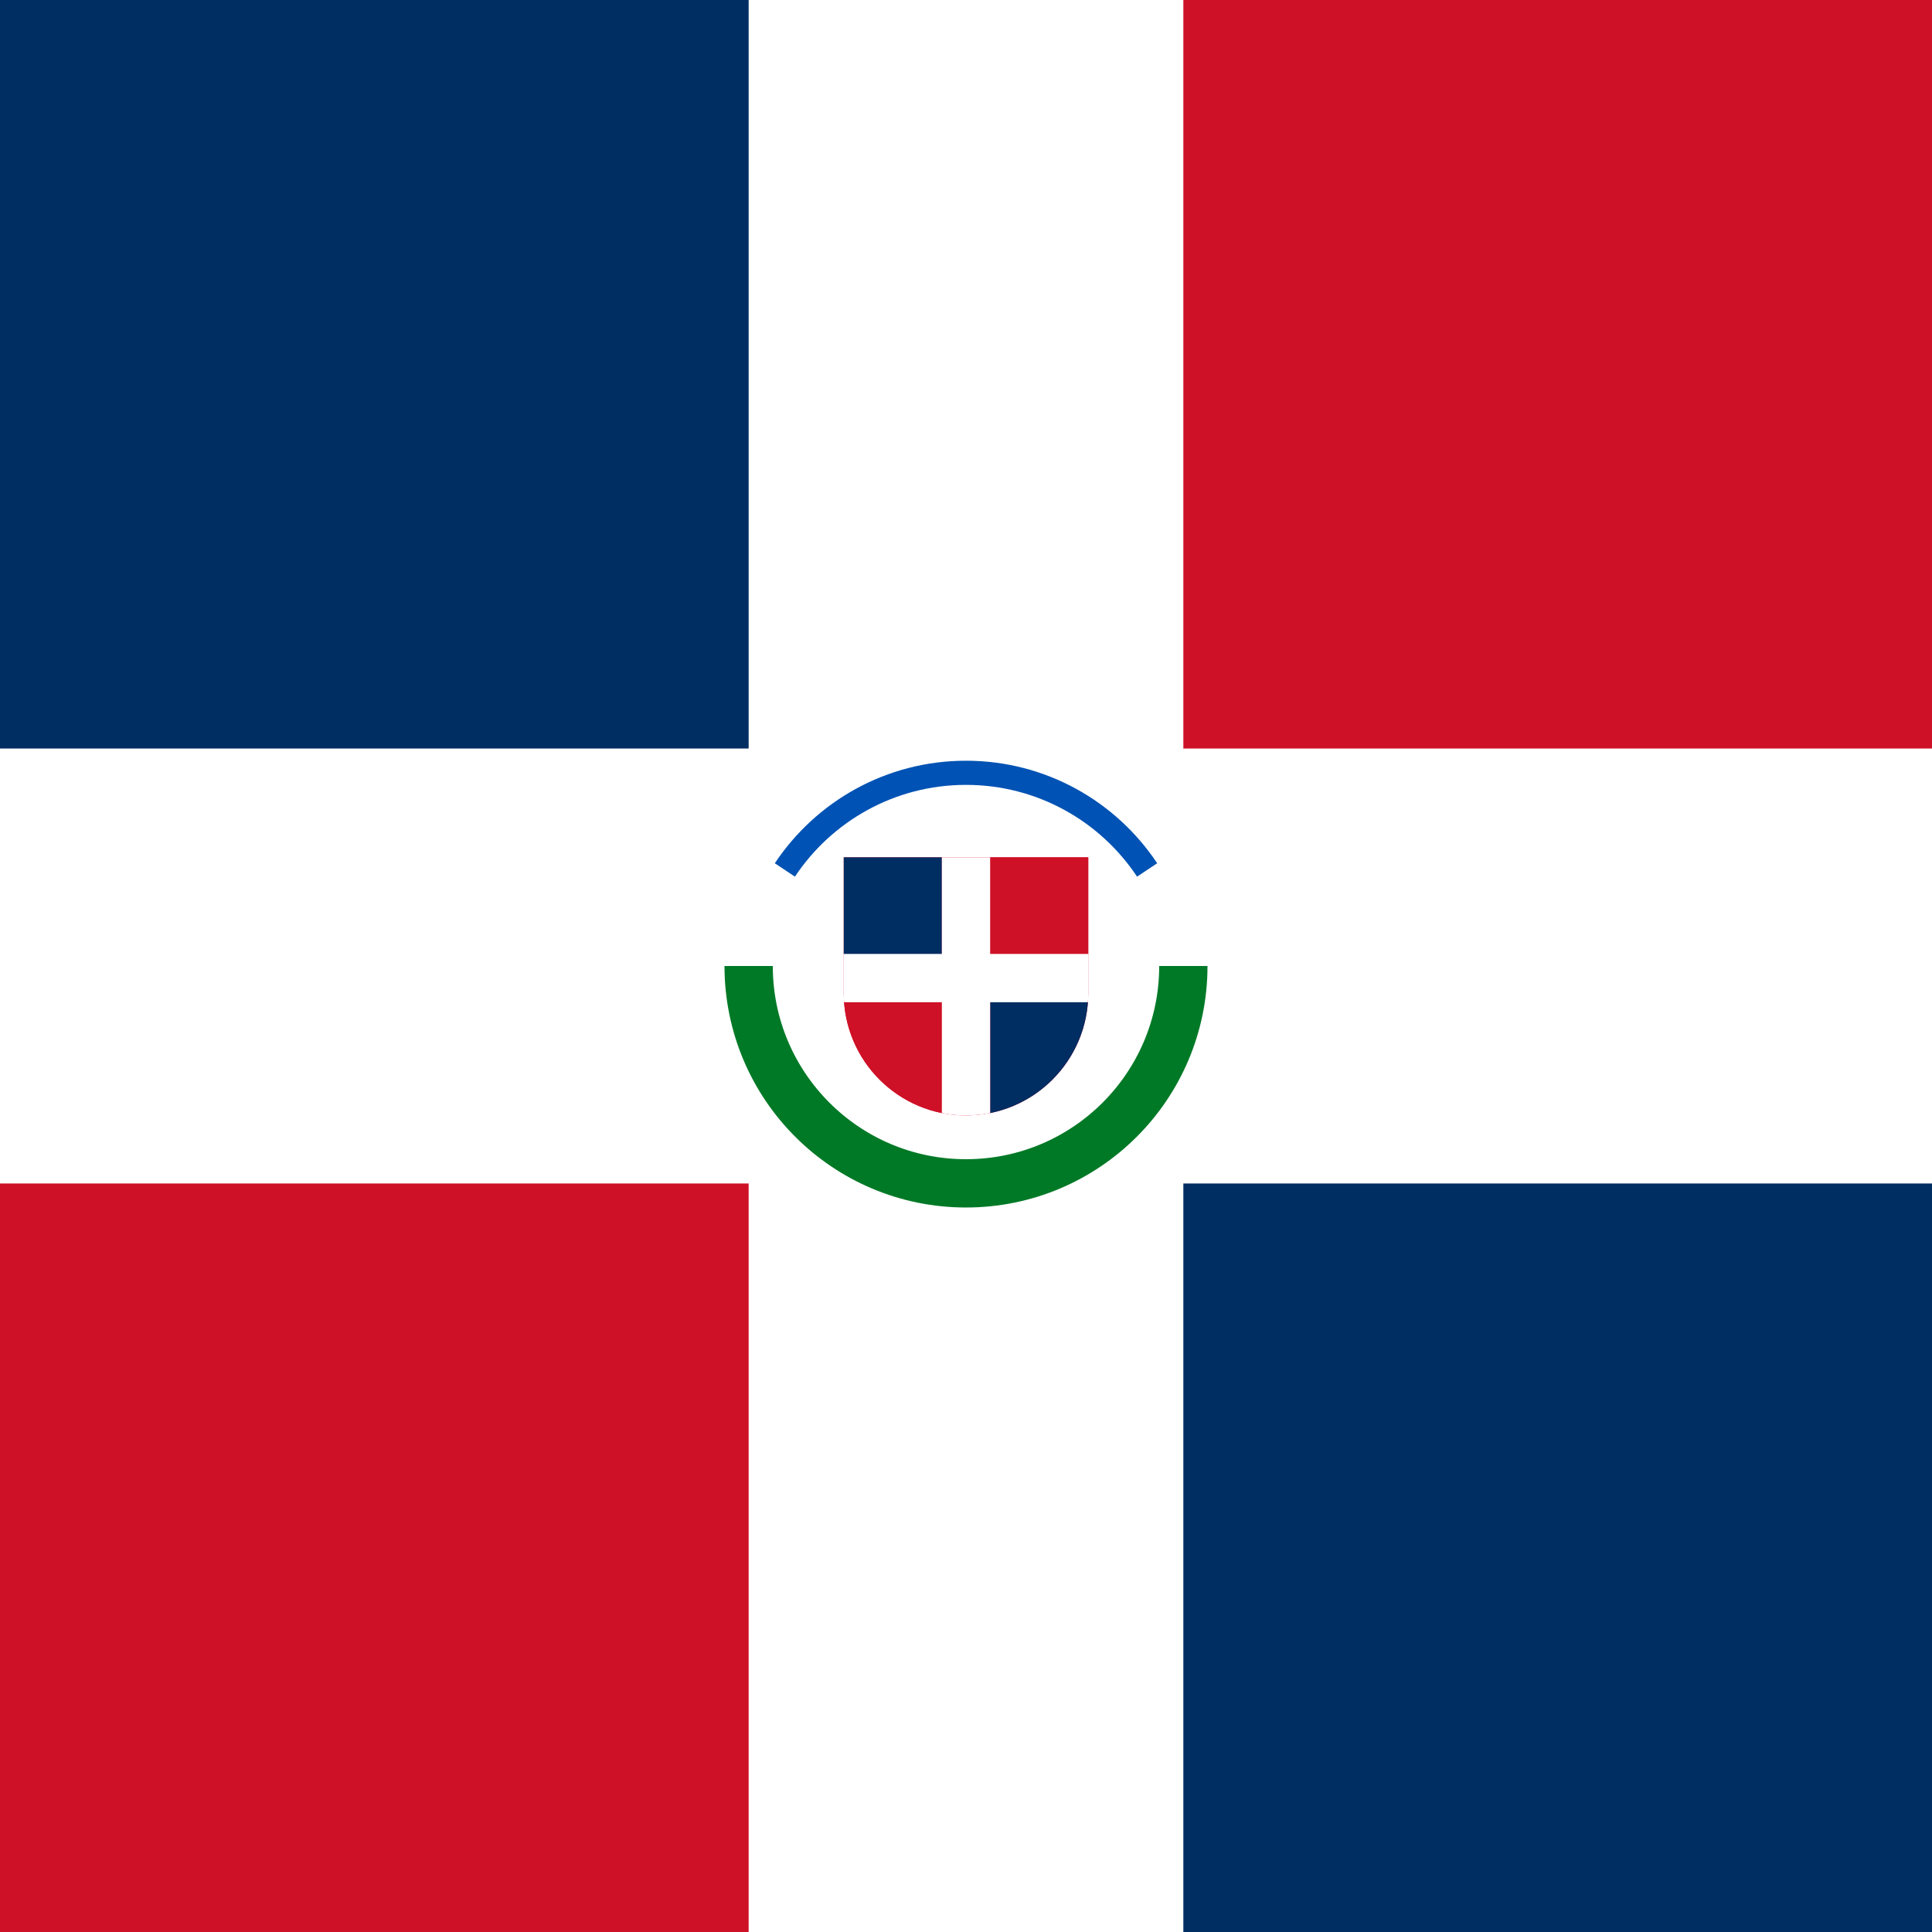
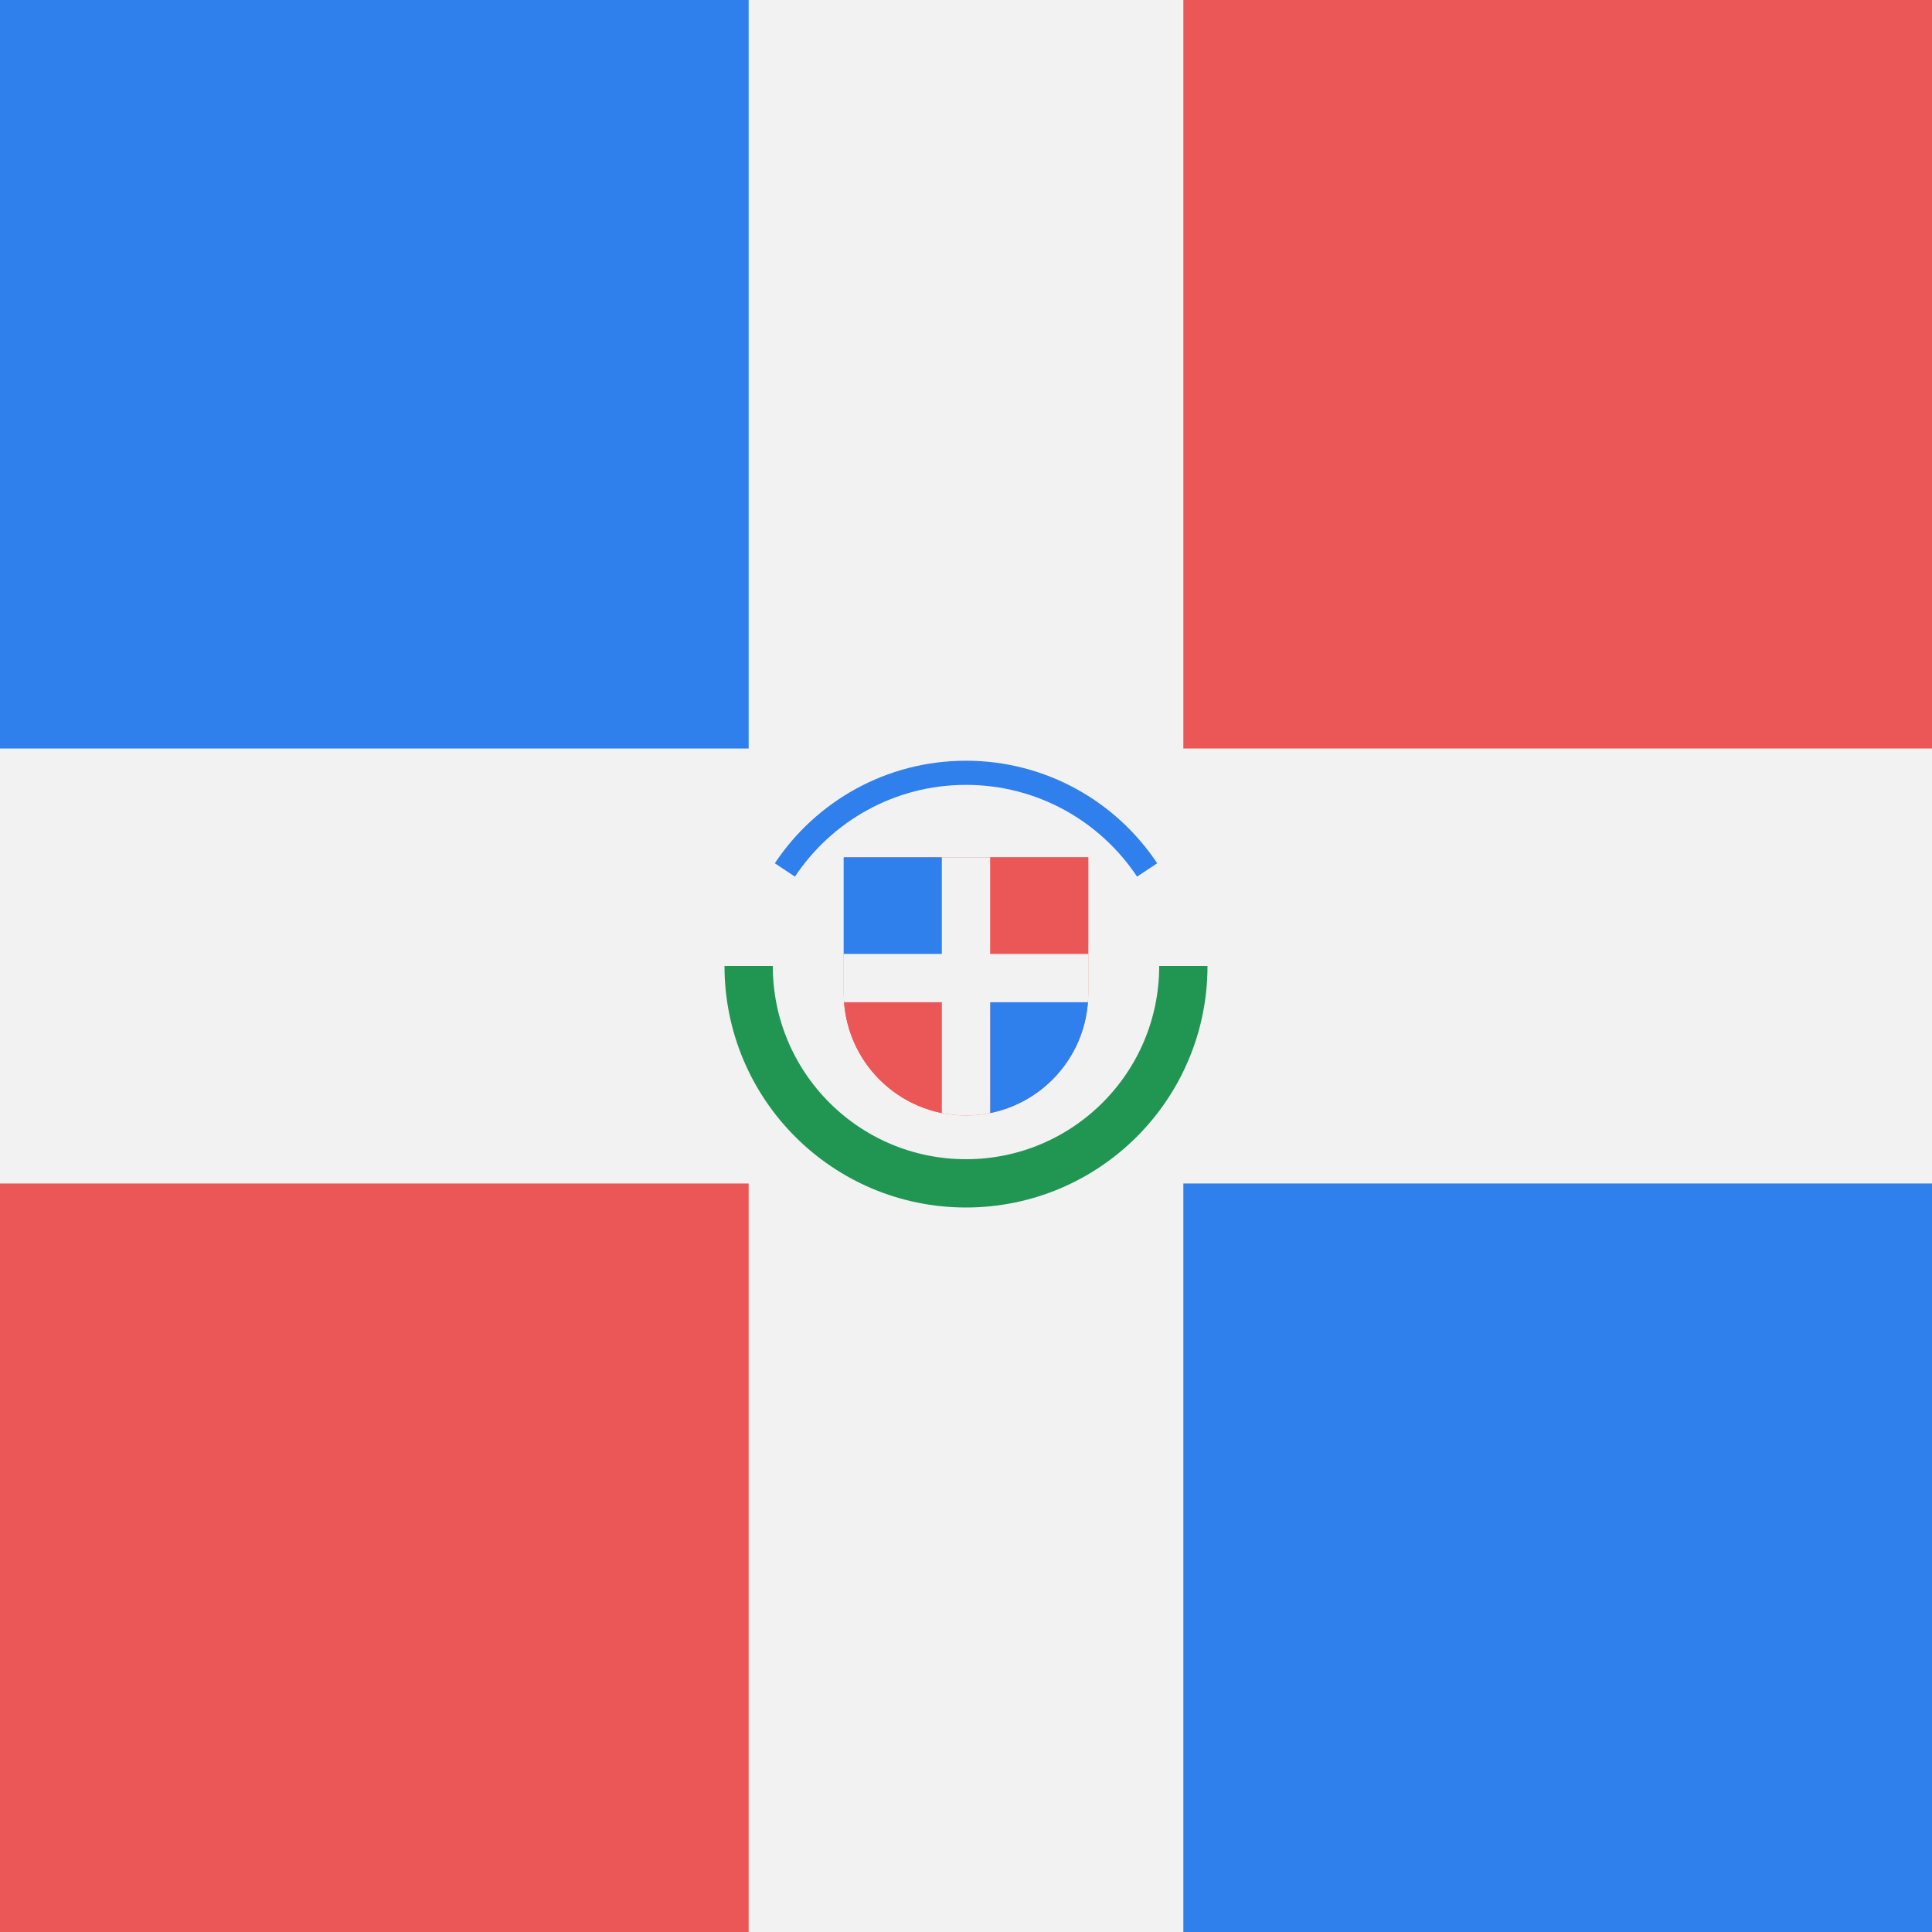
<svg viewBox="0 0 80 80" fill="none">
  <g clip-path="url(#clip0)">
-     <rect width="34" height="31" fill="#002D62" />
-     <rect width="34" height="31" transform="matrix(-1 0 0 1 80 49)" fill="#002D62" />
-     <rect x="46" width="34" height="31" fill="#CE1126" />
-     <rect width="34" height="31" transform="matrix(-1 0 0 1 34 49)" fill="#CE1126" />
-     <rect x="-20" y="31" width="120" height="18" fill="white" />
-     <rect x="49" width="80" height="18" transform="rotate(90 49 0)" fill="white" />
-     <path d="M49 40C49 44.971 44.971 49 40 49C35.029 49 31 44.971 31 40" stroke="#007926" stroke-width="2" />
-     <path d="M47.5 36.023C45.888 33.598 43.13 32 40 32C36.87 32 34.112 33.598 32.5 36.023" stroke="#0052B4" />
-     <path d="M34.938 35.5V41.125C34.938 43.921 37.204 46.188 40 46.188C42.796 46.188 45.062 43.921 45.062 41.125V35.5H34.938Z" fill="#D80027" />
+     <rect width="34" height="31" fill="#2F80ED" />
+     <rect width="34" height="31" transform="matrix(-1 0 0 1 80 49)" fill="#2F80ED" />
+     <rect x="46" width="34" height="31" fill="#EB5757" />
+     <rect width="34" height="31" transform="matrix(-1 0 0 1 34 49)" fill="#EB5757" />
+     <rect x="-20" y="31" width="120" height="18" fill="#F2F2F2" />
+     <rect x="49" width="80" height="18" transform="rotate(90 49 0)" fill="#F2F2F2" />
+     <path d="M49 40C49 44.971 44.971 49 40 49C35.029 49 31 44.971 31 40" stroke="#219653" stroke-width="2" />
+     <path d="M47.5 36.023C45.888 33.598 43.13 32 40 32C36.87 32 34.112 33.598 32.5 36.023" stroke="#2F80ED" />
+     <path d="M34.938 35.5V41.125C34.938 43.921 37.204 46.188 40 46.188C42.796 46.188 45.062 43.921 45.062 41.125V35.5H34.938Z" fill="#EB5757" />
    <mask id="mask0" mask-type="alpha" maskUnits="userSpaceOnUse" x="34" y="35" width="12" height="12">
      <path d="M34.938 35.5V41.125C34.938 43.921 37.204 46.188 40 46.188C42.796 46.188 45.062 43.921 45.062 41.125V35.5H34.938Z" fill="#D80027" />
    </mask>
    <g mask="url(#mask0)">
-       <rect x="32" y="35" width="7" height="5" fill="#002D62" />
-       <rect width="8" height="6" transform="matrix(-1 0 0 1 49 41)" fill="#002D62" />
-       <rect x="41" y="35" width="8" height="5" fill="#CE1126" />
-       <rect width="7" height="6" transform="matrix(-1 0 0 1 39 41)" fill="#CE1126" />
-       <rect x="34" y="39.5" width="12" height="2" fill="white" />
-       <rect x="41" y="35" width="12" height="2" transform="rotate(90 41 35)" fill="white" />
+       <rect x="32" y="35" width="7" height="5" fill="#2F80ED" />
+       <rect width="8" height="6" transform="matrix(-1 0 0 1 49 41)" fill="#2F80ED" />
+       <rect x="41" y="35" width="8" height="5" fill="#EB5757" />
+       <rect width="7" height="6" transform="matrix(-1 0 0 1 39 41)" fill="#EB5757" />
+       <rect x="34" y="39.5" width="12" height="2" fill="#F2F2F2" />
+       <rect x="41" y="35" width="12" height="2" transform="rotate(90 41 35)" fill="#F2F2F2" />
    </g>
  </g>
  <defs>
    <clipPath id="clip0">
      <rect width="80" height="80" fill="white" />
    </clipPath>
  </defs>
</svg>
